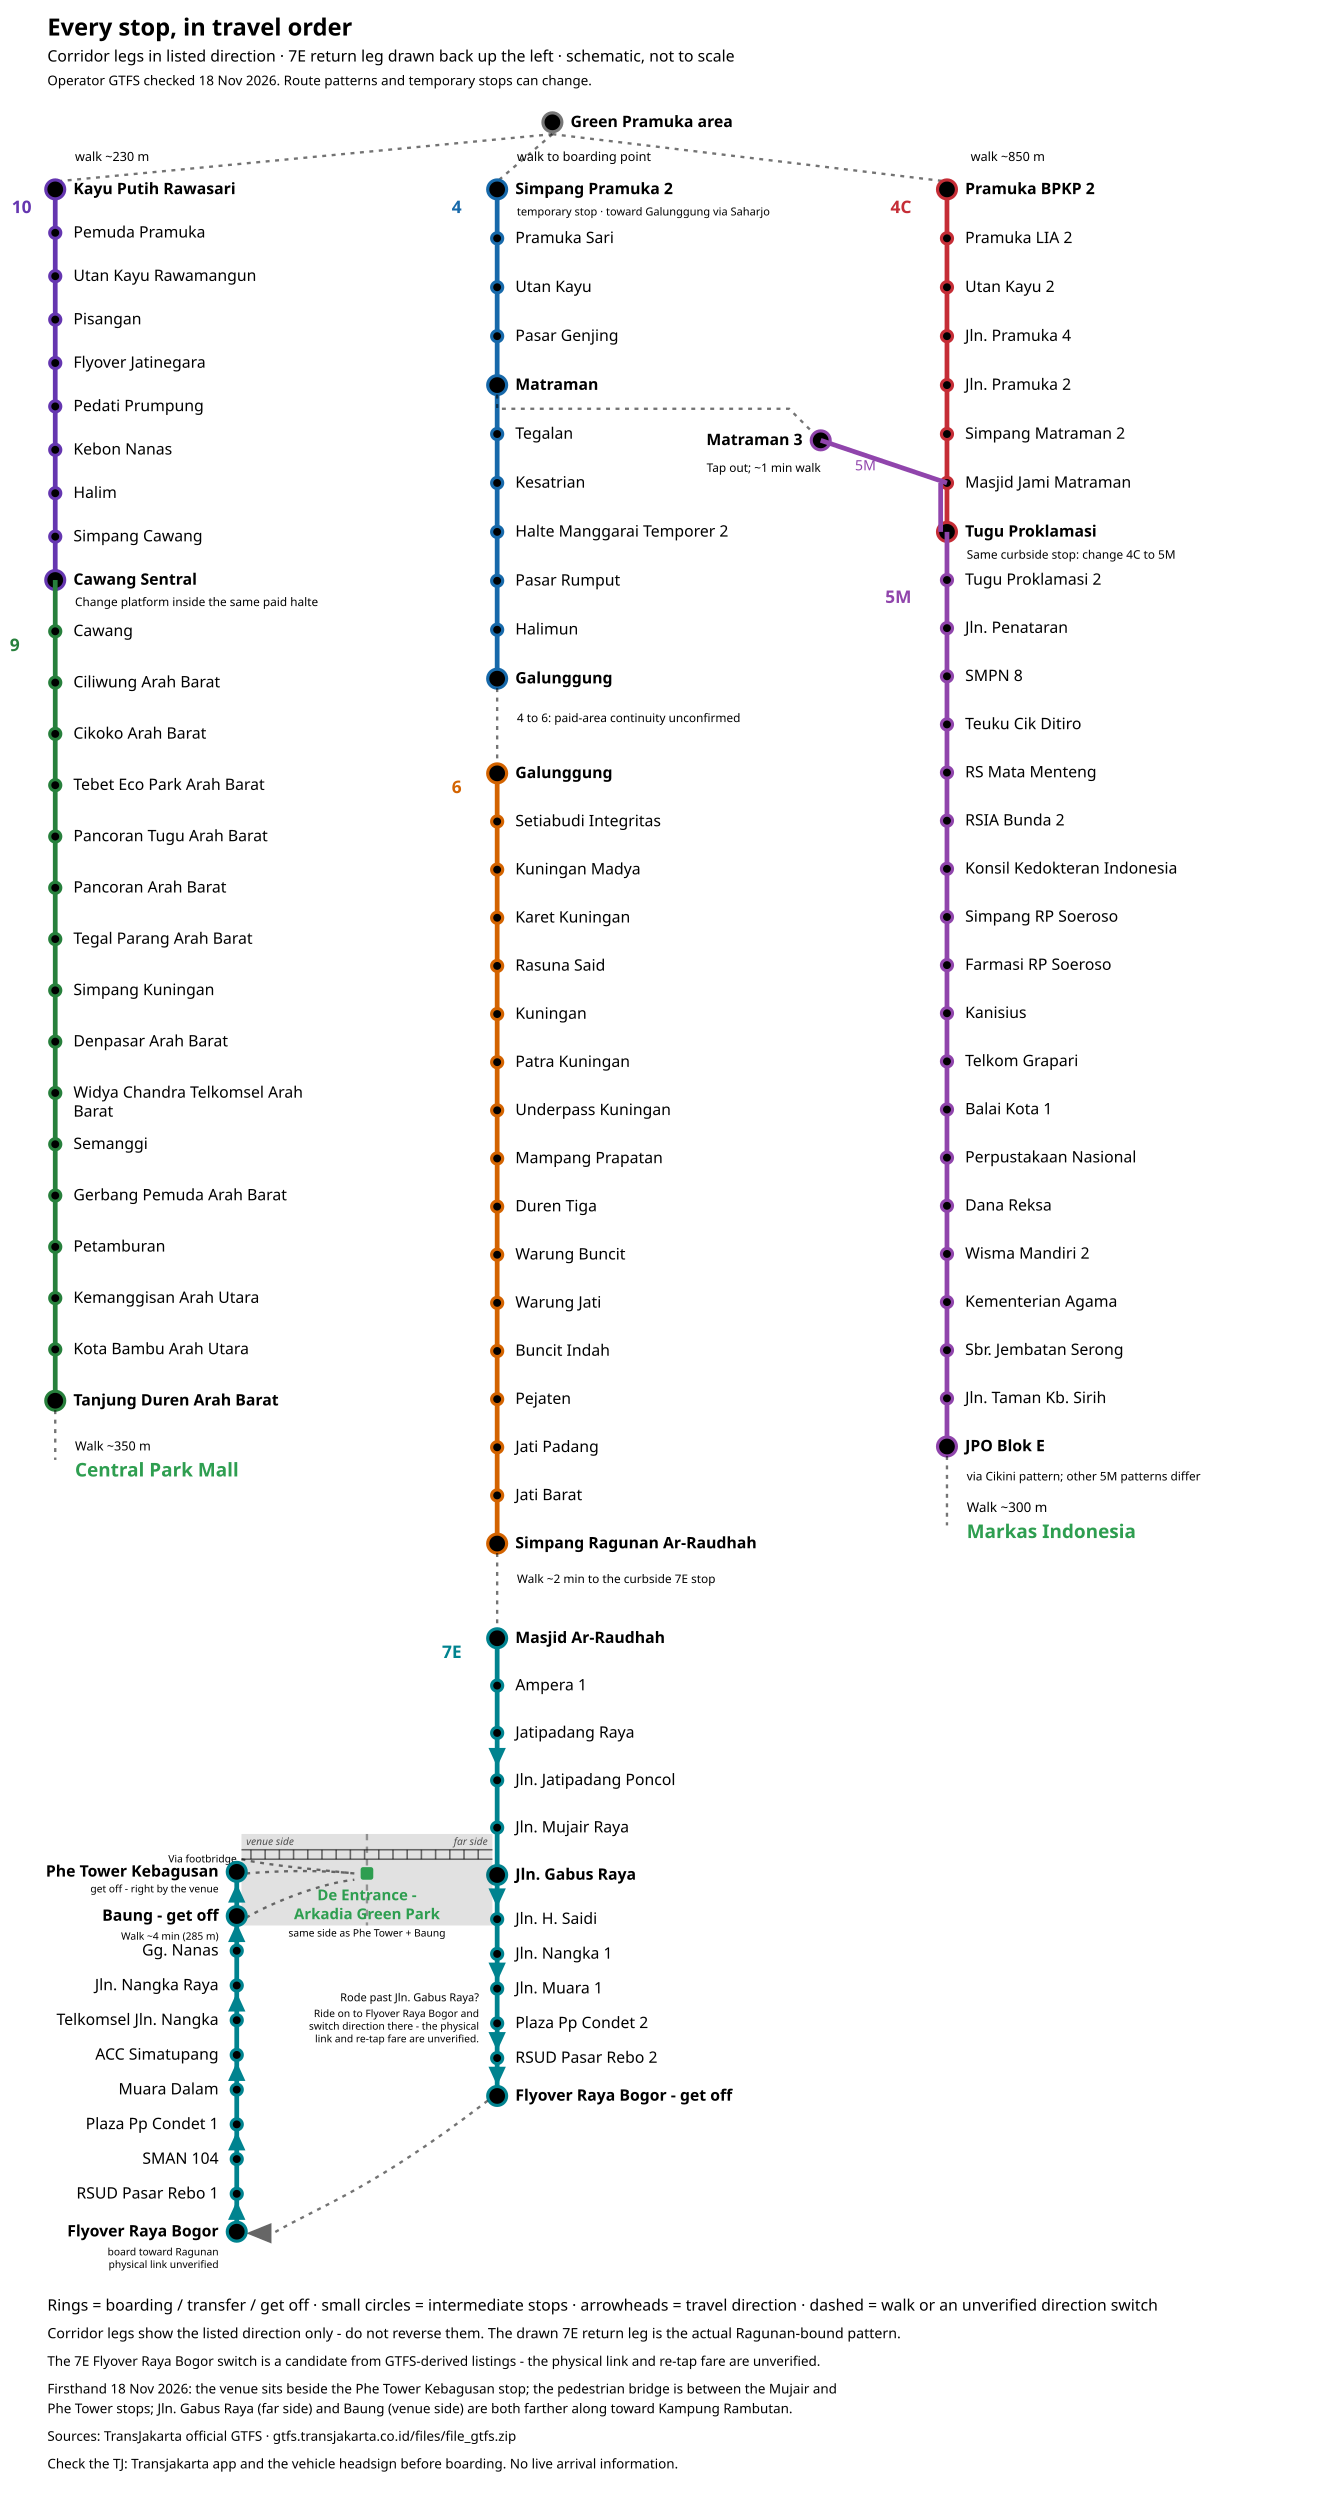
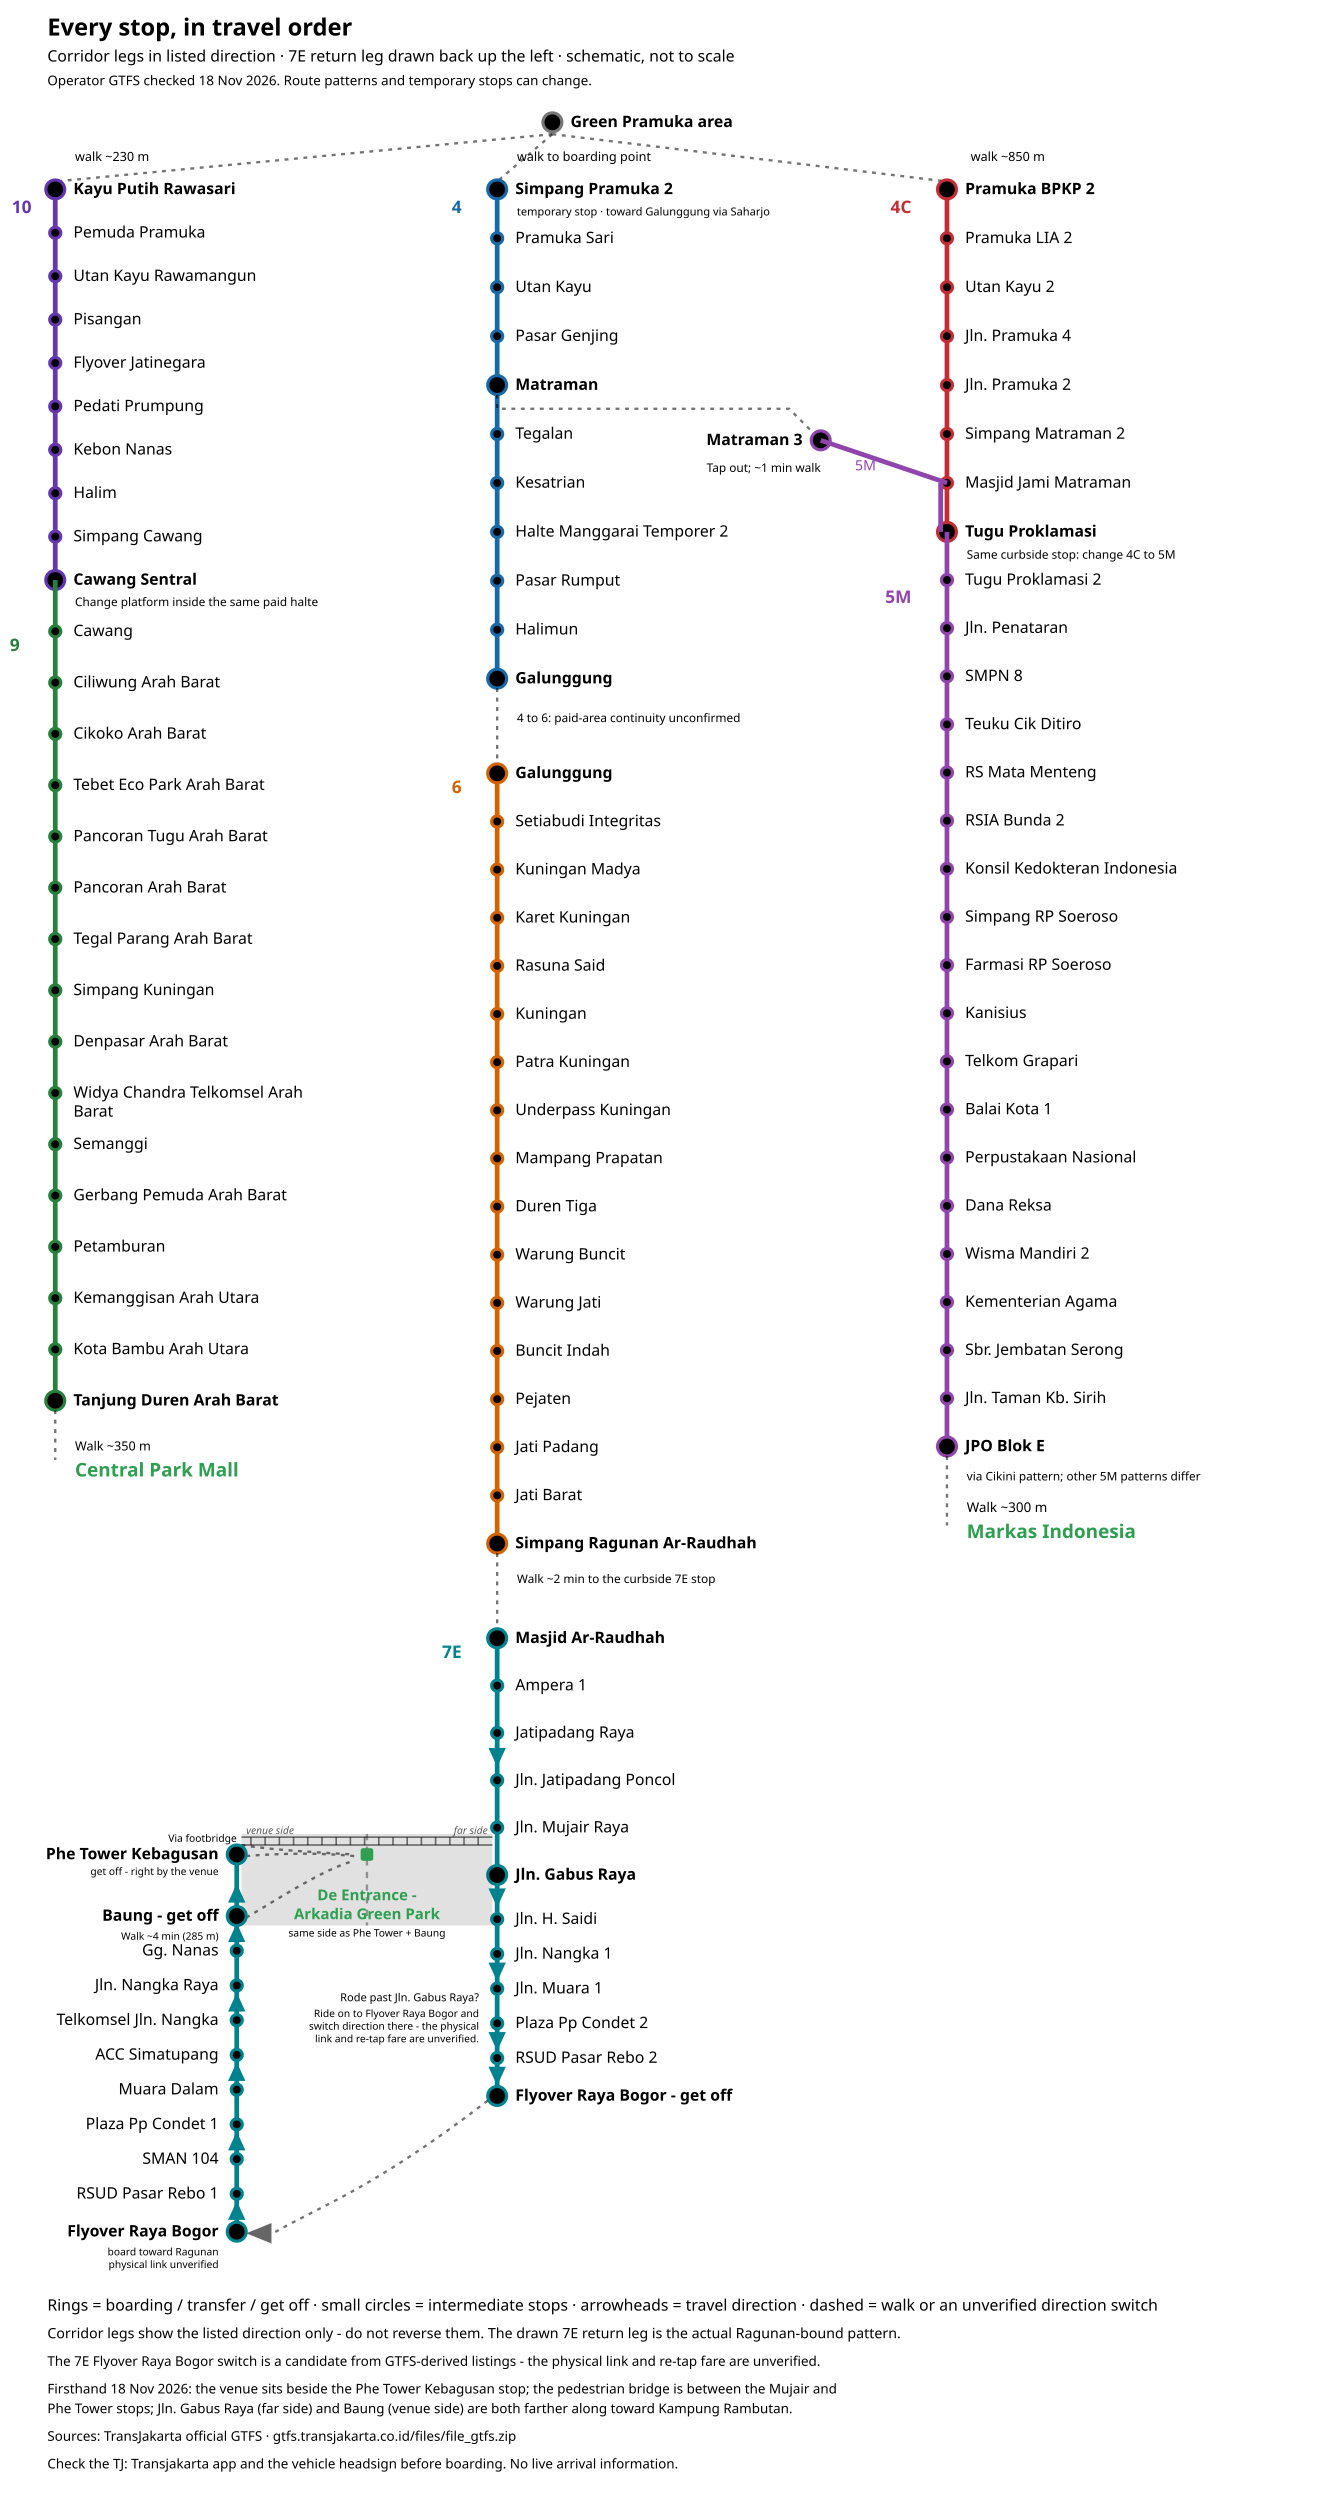
<svg xmlns="http://www.w3.org/2000/svg" viewBox="0 0 1700 3168" role="img" aria-labelledby="all-stops-title all-stops-desc" font-family="system-ui, sans-serif">
  <text x="60" y="45" font-size="30" fill="currentColor" text-anchor="start" font-weight="600">Every stop, in travel order</text>
  <text x="60" y="78" font-size="20" fill="currentColor" text-anchor="start" font-weight="normal">Corridor legs in listed direction · 7E return leg drawn back up the left · schematic, not to scale</text>
  <text x="60" y="108" font-size="17" fill="currentColor" text-anchor="start" font-weight="normal">Operator GTFS checked 18 Nov 2026. Route patterns and temporary stops can change.</text>
  <circle cx="700" cy="155" r="12" fill="Canvas" stroke="#777" stroke-width="4" />
  <text x="723" y="161" font-size="20" fill="currentColor" text-anchor="start" font-weight="600">Green Pramuka area</text>
  <path d="M 700 170 L 70 230" fill="none" stroke="currentColor" opacity=".55" stroke-width="3" stroke-dasharray="5 7" />
  <path d="M 700 170 L 630 230" fill="none" stroke="currentColor" opacity=".55" stroke-width="3" stroke-dasharray="5 7" />
  <path d="M 700 170 L 1200 230" fill="none" stroke="currentColor" opacity=".55" stroke-width="3" stroke-dasharray="5 7" />
  <text x="95" y="204" font-size="16" fill="currentColor" text-anchor="start" font-weight="normal">walk ~230 m</text>
  <text x="655" y="204" font-size="16" fill="currentColor" text-anchor="start" font-weight="normal">walk to boarding point</text>
  <text x="1230" y="204" font-size="16" fill="currentColor" text-anchor="start" font-weight="normal">walk ~850 m</text>
  <text x="40" y="270" font-size="22" fill="#6536b0" text-anchor="end" font-weight="600">10</text>
  <path d="M 70 240 L 70 735" fill="none" stroke="#6536b0" stroke-width="6" />
  <circle cx="70" cy="240" r="12" fill="Canvas" stroke="#6536b0" stroke-width="4" />
  <text x="93" y="246" font-size="20" fill="currentColor" text-anchor="start" font-weight="600">Kayu Putih Rawasari</text>
  <circle cx="70" cy="295" r="7" fill="Canvas" stroke="#6536b0" stroke-width="4" />
  <text x="93" y="301" font-size="20" fill="currentColor" text-anchor="start" font-weight="normal">Pemuda Pramuka</text>
  <circle cx="70" cy="350" r="7" fill="Canvas" stroke="#6536b0" stroke-width="4" />
  <text x="93" y="356" font-size="20" fill="currentColor" text-anchor="start" font-weight="normal">Utan Kayu Rawamangun</text>
  <circle cx="70" cy="405" r="7" fill="Canvas" stroke="#6536b0" stroke-width="4" />
  <text x="93" y="411" font-size="20" fill="currentColor" text-anchor="start" font-weight="normal">Pisangan</text>
  <circle cx="70" cy="460" r="7" fill="Canvas" stroke="#6536b0" stroke-width="4" />
  <text x="93" y="466" font-size="20" fill="currentColor" text-anchor="start" font-weight="normal">Flyover Jatinegara</text>
  <circle cx="70" cy="515" r="7" fill="Canvas" stroke="#6536b0" stroke-width="4" />
  <text x="93" y="521" font-size="20" fill="currentColor" text-anchor="start" font-weight="normal">Pedati Prumpung</text>
  <circle cx="70" cy="570" r="7" fill="Canvas" stroke="#6536b0" stroke-width="4" />
  <text x="93" y="576" font-size="20" fill="currentColor" text-anchor="start" font-weight="normal">Kebon Nanas</text>
  <circle cx="70" cy="625" r="7" fill="Canvas" stroke="#6536b0" stroke-width="4" />
  <text x="93" y="631" font-size="20" fill="currentColor" text-anchor="start" font-weight="normal">Halim</text>
  <circle cx="70" cy="680" r="7" fill="Canvas" stroke="#6536b0" stroke-width="4" />
  <text x="93" y="686" font-size="20" fill="currentColor" text-anchor="start" font-weight="normal">Simpang Cawang</text>
  <circle cx="70" cy="735" r="12" fill="Canvas" stroke="#6536b0" stroke-width="4" />
  <text x="93" y="741" font-size="20" fill="currentColor" text-anchor="start" font-weight="600">Cawang Sentral</text>
  <text x="95" y="768" font-size="15" fill="currentColor" text-anchor="start" font-weight="normal">Change platform inside the same paid halte</text>
  <text x="25" y="825" font-size="22" fill="#27803c" text-anchor="end" font-weight="600">9</text>
  <path d="M 70 735 L 70 1775" fill="none" stroke="#27803c" stroke-width="6" />
  <circle cx="70" cy="800" r="7" fill="Canvas" stroke="#27803c" stroke-width="4" />
  <text x="93" y="806" font-size="20" fill="currentColor" text-anchor="start" font-weight="normal">Cawang</text>
  <circle cx="70" cy="865" r="7" fill="Canvas" stroke="#27803c" stroke-width="4" />
  <text x="93" y="871" font-size="20" fill="currentColor" text-anchor="start" font-weight="normal">Ciliwung Arah Barat</text>
  <circle cx="70" cy="930" r="7" fill="Canvas" stroke="#27803c" stroke-width="4" />
  <text x="93" y="936" font-size="20" fill="currentColor" text-anchor="start" font-weight="normal">Cikoko Arah Barat</text>
  <circle cx="70" cy="995" r="7" fill="Canvas" stroke="#27803c" stroke-width="4" />
  <text x="93" y="1001" font-size="20" fill="currentColor" text-anchor="start" font-weight="normal">Tebet Eco Park Arah Barat</text>
  <circle cx="70" cy="1060" r="7" fill="Canvas" stroke="#27803c" stroke-width="4" />
  <text x="93" y="1066" font-size="20" fill="currentColor" text-anchor="start" font-weight="normal">Pancoran Tugu Arah Barat</text>
  <circle cx="70" cy="1125" r="7" fill="Canvas" stroke="#27803c" stroke-width="4" />
  <text x="93" y="1131" font-size="20" fill="currentColor" text-anchor="start" font-weight="normal">Pancoran Arah Barat</text>
  <circle cx="70" cy="1190" r="7" fill="Canvas" stroke="#27803c" stroke-width="4" />
  <text x="93" y="1196" font-size="20" fill="currentColor" text-anchor="start" font-weight="normal">Tegal Parang Arah Barat</text>
  <circle cx="70" cy="1255" r="7" fill="Canvas" stroke="#27803c" stroke-width="4" />
  <text x="93" y="1261" font-size="20" fill="currentColor" text-anchor="start" font-weight="normal">Simpang Kuningan</text>
  <circle cx="70" cy="1320" r="7" fill="Canvas" stroke="#27803c" stroke-width="4" />
  <text x="93" y="1326" font-size="20" fill="currentColor" text-anchor="start" font-weight="normal">Denpasar Arah Barat</text>
  <circle cx="70" cy="1385" r="7" fill="Canvas" stroke="#27803c" stroke-width="4" />
  <text x="93" y="1391" font-size="20" fill="currentColor" text-anchor="start" font-weight="normal">Widya Chandra Telkomsel Arah</text>
  <text x="93" y="1415" font-size="20" fill="currentColor" text-anchor="start" font-weight="normal">Barat</text>
  <circle cx="70" cy="1450" r="7" fill="Canvas" stroke="#27803c" stroke-width="4" />
  <text x="93" y="1456" font-size="20" fill="currentColor" text-anchor="start" font-weight="normal">Semanggi</text>
  <circle cx="70" cy="1515" r="7" fill="Canvas" stroke="#27803c" stroke-width="4" />
  <text x="93" y="1521" font-size="20" fill="currentColor" text-anchor="start" font-weight="normal">Gerbang Pemuda Arah Barat</text>
  <circle cx="70" cy="1580" r="7" fill="Canvas" stroke="#27803c" stroke-width="4" />
  <text x="93" y="1586" font-size="20" fill="currentColor" text-anchor="start" font-weight="normal">Petamburan</text>
  <circle cx="70" cy="1645" r="7" fill="Canvas" stroke="#27803c" stroke-width="4" />
  <text x="93" y="1651" font-size="20" fill="currentColor" text-anchor="start" font-weight="normal">Kemanggisan Arah Utara</text>
  <circle cx="70" cy="1710" r="7" fill="Canvas" stroke="#27803c" stroke-width="4" />
  <text x="93" y="1716" font-size="20" fill="currentColor" text-anchor="start" font-weight="normal">Kota Bambu Arah Utara</text>
  <circle cx="70" cy="1775" r="12" fill="Canvas" stroke="#27803c" stroke-width="4" />
  <text x="93" y="1781" font-size="20" fill="currentColor" text-anchor="start" font-weight="600">Tanjung Duren Arah Barat</text>
  <path d="M 70 1787 L 70 1850" fill="none" stroke="currentColor" opacity=".55" stroke-width="3" stroke-dasharray="5 7" />
  <text x="95" y="1838" font-size="16" fill="currentColor" text-anchor="start" font-weight="normal">Walk ~350 m</text>
  <text x="95" y="1871" font-size="24" fill="#2e9e50" text-anchor="start" font-weight="600">Central Park Mall</text>
  <text x="585" y="270" font-size="22" fill="#1769aa" text-anchor="end" font-weight="600">4</text>
  <path d="M 630 240 L 630 860" fill="none" stroke="#1769aa" stroke-width="6" />
  <circle cx="630" cy="240" r="12" fill="Canvas" stroke="#1769aa" stroke-width="4" />
  <text x="653" y="246" font-size="20" fill="currentColor" text-anchor="start" font-weight="600">Simpang Pramuka 2</text>
  <circle cx="630" cy="302" r="7" fill="Canvas" stroke="#1769aa" stroke-width="4" />
  <text x="653" y="308" font-size="20" fill="currentColor" text-anchor="start" font-weight="normal">Pramuka Sari</text>
  <circle cx="630" cy="364" r="7" fill="Canvas" stroke="#1769aa" stroke-width="4" />
  <text x="653" y="370" font-size="20" fill="currentColor" text-anchor="start" font-weight="normal">Utan Kayu</text>
  <circle cx="630" cy="426" r="7" fill="Canvas" stroke="#1769aa" stroke-width="4" />
  <text x="653" y="432" font-size="20" fill="currentColor" text-anchor="start" font-weight="normal">Pasar Genjing</text>
  <circle cx="630" cy="488" r="12" fill="Canvas" stroke="#1769aa" stroke-width="4" />
  <text x="653" y="494" font-size="20" fill="currentColor" text-anchor="start" font-weight="600">Matraman</text>
  <circle cx="630" cy="550" r="7" fill="Canvas" stroke="#1769aa" stroke-width="4" />
  <text x="653" y="556" font-size="20" fill="currentColor" text-anchor="start" font-weight="normal">Tegalan</text>
  <circle cx="630" cy="612" r="7" fill="Canvas" stroke="#1769aa" stroke-width="4" />
  <text x="653" y="618" font-size="20" fill="currentColor" text-anchor="start" font-weight="normal">Kesatrian</text>
  <circle cx="630" cy="674" r="7" fill="Canvas" stroke="#1769aa" stroke-width="4" />
  <text x="653" y="680" font-size="20" fill="currentColor" text-anchor="start" font-weight="normal">Halte Manggarai Temporer 2</text>
  <circle cx="630" cy="736" r="7" fill="Canvas" stroke="#1769aa" stroke-width="4" />
  <text x="653" y="742" font-size="20" fill="currentColor" text-anchor="start" font-weight="normal">Pasar Rumput</text>
  <circle cx="630" cy="798" r="7" fill="Canvas" stroke="#1769aa" stroke-width="4" />
  <text x="653" y="804" font-size="20" fill="currentColor" text-anchor="start" font-weight="normal">Halimun</text>
  <circle cx="630" cy="860" r="12" fill="Canvas" stroke="#1769aa" stroke-width="4" />
  <text x="653" y="866" font-size="20" fill="currentColor" text-anchor="start" font-weight="600">Galunggung</text>
  <text x="655" y="273" font-size="14" fill="currentColor" text-anchor="start" font-weight="normal">temporary stop · toward Galunggung via Saharjo</text>
  <path d="M 630 500 L 630 518 L 1000 518 L 1040 558" fill="none" stroke="currentColor" opacity=".55" stroke-width="3" stroke-dasharray="5 7" />
  <circle cx="1040" cy="558" r="12" fill="Canvas" stroke="#9045ac" stroke-width="4" />
  <text x="1017" y="564" font-size="20" fill="currentColor" text-anchor="end" font-weight="600">Matraman 3</text>
  <text x="1040" y="598" font-size="15" fill="currentColor" text-anchor="end" font-weight="normal">Tap out; ~1 min walk</text>
  <path d="M 630 872 L 630 970" fill="none" stroke="currentColor" opacity=".55" stroke-width="3" stroke-dasharray="5 7" />
  <text x="655" y="915" font-size="15" fill="currentColor" text-anchor="start" font-weight="normal">4 to 6: paid-area continuity unconfirmed</text>
  <text x="585" y="1005" font-size="22" fill="#d36300" text-anchor="end" font-weight="600">6</text>
  <path d="M 630 980 L 630 1956" fill="none" stroke="#d36300" stroke-width="6" />
  <circle cx="630" cy="980" r="12" fill="Canvas" stroke="#d36300" stroke-width="4" />
  <text x="653" y="986" font-size="20" fill="currentColor" text-anchor="start" font-weight="600">Galunggung</text>
  <circle cx="630" cy="1041" r="7" fill="Canvas" stroke="#d36300" stroke-width="4" />
  <text x="653" y="1047" font-size="20" fill="currentColor" text-anchor="start" font-weight="normal">Setiabudi Integritas</text>
  <circle cx="630" cy="1102" r="7" fill="Canvas" stroke="#d36300" stroke-width="4" />
  <text x="653" y="1108" font-size="20" fill="currentColor" text-anchor="start" font-weight="normal">Kuningan Madya</text>
  <circle cx="630" cy="1163" r="7" fill="Canvas" stroke="#d36300" stroke-width="4" />
  <text x="653" y="1169" font-size="20" fill="currentColor" text-anchor="start" font-weight="normal">Karet Kuningan</text>
  <circle cx="630" cy="1224" r="7" fill="Canvas" stroke="#d36300" stroke-width="4" />
  <text x="653" y="1230" font-size="20" fill="currentColor" text-anchor="start" font-weight="normal">Rasuna Said</text>
  <circle cx="630" cy="1285" r="7" fill="Canvas" stroke="#d36300" stroke-width="4" />
  <text x="653" y="1291" font-size="20" fill="currentColor" text-anchor="start" font-weight="normal">Kuningan</text>
  <circle cx="630" cy="1346" r="7" fill="Canvas" stroke="#d36300" stroke-width="4" />
  <text x="653" y="1352" font-size="20" fill="currentColor" text-anchor="start" font-weight="normal">Patra Kuningan</text>
  <circle cx="630" cy="1407" r="7" fill="Canvas" stroke="#d36300" stroke-width="4" />
  <text x="653" y="1413" font-size="20" fill="currentColor" text-anchor="start" font-weight="normal">Underpass Kuningan</text>
  <circle cx="630" cy="1468" r="7" fill="Canvas" stroke="#d36300" stroke-width="4" />
  <text x="653" y="1474" font-size="20" fill="currentColor" text-anchor="start" font-weight="normal">Mampang Prapatan</text>
  <circle cx="630" cy="1529" r="7" fill="Canvas" stroke="#d36300" stroke-width="4" />
  <text x="653" y="1535" font-size="20" fill="currentColor" text-anchor="start" font-weight="normal">Duren Tiga</text>
  <circle cx="630" cy="1590" r="7" fill="Canvas" stroke="#d36300" stroke-width="4" />
  <text x="653" y="1596" font-size="20" fill="currentColor" text-anchor="start" font-weight="normal">Warung Buncit</text>
  <circle cx="630" cy="1651" r="7" fill="Canvas" stroke="#d36300" stroke-width="4" />
  <text x="653" y="1657" font-size="20" fill="currentColor" text-anchor="start" font-weight="normal">Warung Jati</text>
  <circle cx="630" cy="1712" r="7" fill="Canvas" stroke="#d36300" stroke-width="4" />
  <text x="653" y="1718" font-size="20" fill="currentColor" text-anchor="start" font-weight="normal">Buncit Indah</text>
  <circle cx="630" cy="1773" r="7" fill="Canvas" stroke="#d36300" stroke-width="4" />
  <text x="653" y="1779" font-size="20" fill="currentColor" text-anchor="start" font-weight="normal">Pejaten</text>
  <circle cx="630" cy="1834" r="7" fill="Canvas" stroke="#d36300" stroke-width="4" />
  <text x="653" y="1840" font-size="20" fill="currentColor" text-anchor="start" font-weight="normal">Jati Padang</text>
  <circle cx="630" cy="1895" r="7" fill="Canvas" stroke="#d36300" stroke-width="4" />
  <text x="653" y="1901" font-size="20" fill="currentColor" text-anchor="start" font-weight="normal">Jati Barat</text>
  <circle cx="630" cy="1956" r="12" fill="Canvas" stroke="#d36300" stroke-width="4" />
  <text x="653" y="1962" font-size="20" fill="currentColor" text-anchor="start" font-weight="600">Simpang Ragunan Ar-Raudhah</text>
  <path d="M 630 1968 L 630 2066" fill="none" stroke="currentColor" opacity=".55" stroke-width="3" stroke-dasharray="5 7" />
  <text x="655" y="2006" font-size="15" fill="currentColor" text-anchor="start" font-weight="normal">Walk ~2 min to the curbside 7E stop</text>
  <text x="585" y="2101" font-size="22" fill="#00838f" text-anchor="end" font-weight="600">7E</text>
  <path d="M 630 2076 L 630 2376" fill="none" stroke="#00838f" stroke-width="6" />
  <circle cx="630" cy="2076" r="12" fill="Canvas" stroke="#00838f" stroke-width="4" />
  <text x="653" y="2082" font-size="20" fill="currentColor" text-anchor="start" font-weight="600">Masjid Ar-Raudhah</text>
  <circle cx="630" cy="2136" r="7" fill="Canvas" stroke="#00838f" stroke-width="4" />
  <text x="653" y="2142" font-size="20" fill="currentColor" text-anchor="start" font-weight="normal">Ampera 1</text>
  <circle cx="630" cy="2196" r="7" fill="Canvas" stroke="#00838f" stroke-width="4" />
  <text x="653" y="2202" font-size="20" fill="currentColor" text-anchor="start" font-weight="normal">Jatipadang Raya</text>
  <circle cx="630" cy="2256" r="7" fill="Canvas" stroke="#00838f" stroke-width="4" />
  <text x="653" y="2262" font-size="20" fill="currentColor" text-anchor="start" font-weight="normal">Jln. Jatipadang Poncol</text>
  <circle cx="630" cy="2316" r="7" fill="Canvas" stroke="#00838f" stroke-width="4" />
  <text x="653" y="2322" font-size="20" fill="currentColor" text-anchor="start" font-weight="normal">Jln. Mujair Raya</text>
  <circle cx="630" cy="2376" r="12" fill="Canvas" stroke="#00838f" stroke-width="4" />
  <text x="653" y="2382" font-size="20" fill="currentColor" text-anchor="start" font-weight="600">Jln. Gabus Raya</text>
  <path d="M 630 2388 L 630 2644" fill="none" stroke="#00838f" stroke-width="6" />
  <rect x="306" y="2324" width="318" height="116" fill="currentColor" opacity="0.12" />
  <line x1="465" y1="2324" x2="465" y2="2440" stroke="currentColor" opacity="0.35" stroke-width="3" stroke-dasharray="8 8" />
-   <text x="300" y="2360" font-size="13" fill="currentColor" text-anchor="end">Via footbridge</text>
-   <text x="618" y="2338" font-size="13" font-style="italic" opacity=".65" fill="currentColor" text-anchor="end">far side</text>
-   <text x="312" y="2338" font-size="13" font-style="italic" opacity=".65" fill="currentColor" text-anchor="start">venue side</text>
-   <line x1="306" y1="2344" x2="624" y2="2344" stroke="currentColor" opacity=".55" stroke-width="2" />
-   <line x1="306" y1="2356" x2="624" y2="2356" stroke="currentColor" opacity=".55" stroke-width="2" />
-   <line x1="318" y1="2344" x2="318" y2="2356" stroke="currentColor" opacity=".55" stroke-width="2" />
-   <line x1="336" y1="2344" x2="336" y2="2356" stroke="currentColor" opacity=".55" stroke-width="2" />
-   <line x1="354" y1="2344" x2="354" y2="2356" stroke="currentColor" opacity=".55" stroke-width="2" />
-   <line x1="372" y1="2344" x2="372" y2="2356" stroke="currentColor" opacity=".55" stroke-width="2" />
-   <line x1="390" y1="2344" x2="390" y2="2356" stroke="currentColor" opacity=".55" stroke-width="2" />
-   <line x1="408" y1="2344" x2="408" y2="2356" stroke="currentColor" opacity=".55" stroke-width="2" />
-   <line x1="426" y1="2344" x2="426" y2="2356" stroke="currentColor" opacity=".55" stroke-width="2" />
-   <line x1="444" y1="2344" x2="444" y2="2356" stroke="currentColor" opacity=".55" stroke-width="2" />
-   <line x1="462" y1="2344" x2="462" y2="2356" stroke="currentColor" opacity=".55" stroke-width="2" />
-   <line x1="480" y1="2344" x2="480" y2="2356" stroke="currentColor" opacity=".55" stroke-width="2" />
-   <line x1="498" y1="2344" x2="498" y2="2356" stroke="currentColor" opacity=".55" stroke-width="2" />
-   <line x1="516" y1="2344" x2="516" y2="2356" stroke="currentColor" opacity=".55" stroke-width="2" />
-   <line x1="534" y1="2344" x2="534" y2="2356" stroke="currentColor" opacity=".55" stroke-width="2" />
-   <line x1="552" y1="2344" x2="552" y2="2356" stroke="currentColor" opacity=".55" stroke-width="2" />
-   <line x1="570" y1="2344" x2="570" y2="2356" stroke="currentColor" opacity=".55" stroke-width="2" />
-   <line x1="588" y1="2344" x2="588" y2="2356" stroke="currentColor" opacity=".55" stroke-width="2" />
-   <line x1="606" y1="2344" x2="606" y2="2356" stroke="currentColor" opacity=".55" stroke-width="2" />
-   <rect x="457" y="2366" width="16" height="16" rx="3" fill="#2e9e50" />
+   <text x="300" y="2334" font-size="13" fill="currentColor" text-anchor="end">Via footbridge</text>
+   <text x="618" y="2324" font-size="13" font-style="italic" opacity=".65" fill="currentColor" text-anchor="end">far side</text>
+   <text x="312" y="2324" font-size="13" font-style="italic" opacity=".65" fill="currentColor" text-anchor="start">venue side</text>
+   <line x1="306" y1="2328" x2="624" y2="2328" stroke="currentColor" opacity=".55" stroke-width="2" />
+   <line x1="306" y1="2338" x2="624" y2="2338" stroke="currentColor" opacity=".55" stroke-width="2" />
+   <line x1="318" y1="2328" x2="318" y2="2338" stroke="currentColor" opacity=".55" stroke-width="2" />
+   <line x1="336" y1="2328" x2="336" y2="2338" stroke="currentColor" opacity=".55" stroke-width="2" />
+   <line x1="354" y1="2328" x2="354" y2="2338" stroke="currentColor" opacity=".55" stroke-width="2" />
+   <line x1="372" y1="2328" x2="372" y2="2338" stroke="currentColor" opacity=".55" stroke-width="2" />
+   <line x1="390" y1="2328" x2="390" y2="2338" stroke="currentColor" opacity=".55" stroke-width="2" />
+   <line x1="408" y1="2328" x2="408" y2="2338" stroke="currentColor" opacity=".55" stroke-width="2" />
+   <line x1="426" y1="2328" x2="426" y2="2338" stroke="currentColor" opacity=".55" stroke-width="2" />
+   <line x1="444" y1="2328" x2="444" y2="2338" stroke="currentColor" opacity=".55" stroke-width="2" />
+   <line x1="462" y1="2328" x2="462" y2="2338" stroke="currentColor" opacity=".55" stroke-width="2" />
+   <line x1="480" y1="2328" x2="480" y2="2338" stroke="currentColor" opacity=".55" stroke-width="2" />
+   <line x1="498" y1="2328" x2="498" y2="2338" stroke="currentColor" opacity=".55" stroke-width="2" />
+   <line x1="516" y1="2328" x2="516" y2="2338" stroke="currentColor" opacity=".55" stroke-width="2" />
+   <line x1="534" y1="2328" x2="534" y2="2338" stroke="currentColor" opacity=".55" stroke-width="2" />
+   <line x1="552" y1="2328" x2="552" y2="2338" stroke="currentColor" opacity=".55" stroke-width="2" />
+   <line x1="570" y1="2328" x2="570" y2="2338" stroke="currentColor" opacity=".55" stroke-width="2" />
+   <line x1="588" y1="2328" x2="588" y2="2338" stroke="currentColor" opacity=".55" stroke-width="2" />
+   <line x1="606" y1="2328" x2="606" y2="2338" stroke="currentColor" opacity=".55" stroke-width="2" />
+   <rect x="457" y="2342" width="16" height="16" rx="3" fill="#2e9e50" />
  <text x="465" y="2408" font-size="19" fill="#2e9e50" text-anchor="middle" font-weight="600">De Entrance -</text>
  <text x="465" y="2432" font-size="19" fill="#2e9e50" text-anchor="middle" font-weight="600">Arkadia Green Park</text>
  <text x="465" y="2454" font-size="13" fill="currentColor" text-anchor="middle" font-weight="normal">same side as Phe Tower + Baung</text>
-   <path d="M 306 2356 C 340 2364, 410 2370, 449 2374" fill="none" stroke="currentColor" opacity=".55" stroke-width="3" stroke-dasharray="5 7" />
-   <path d="M 312 2374 C 360 2370, 410 2370, 449 2374" fill="none" stroke="currentColor" opacity=".55" stroke-width="3" stroke-dasharray="5 7" />
-   <path d="M 312 2430 C 350 2408, 410 2386, 449 2382" fill="none" stroke="currentColor" opacity=".55" stroke-width="3" stroke-dasharray="5 7" />
+   <path d="M 306 2338 C 340 2344, 410 2348, 449 2350" fill="none" stroke="currentColor" opacity=".55" stroke-width="3" stroke-dasharray="5 7" />
+   <path d="M 312 2352 C 360 2348, 410 2348, 449 2352" fill="none" stroke="currentColor" opacity=".55" stroke-width="3" stroke-dasharray="5 7" />
+   <path d="M 312 2430 C 350 2408, 410 2368, 449 2358" fill="none" stroke="currentColor" opacity=".55" stroke-width="3" stroke-dasharray="5 7" />
  <circle cx="630" cy="2432" r="7" fill="Canvas" stroke="#00838f" stroke-width="4" />
  <text x="653" y="2438" font-size="20" fill="currentColor" text-anchor="start" font-weight="normal">Jln. H. Saidi</text>
  <circle cx="630" cy="2476" r="7" fill="Canvas" stroke="#00838f" stroke-width="4" />
  <text x="653" y="2482" font-size="20" fill="currentColor" text-anchor="start" font-weight="normal">Jln. Nangka 1</text>
  <circle cx="630" cy="2520" r="7" fill="Canvas" stroke="#00838f" stroke-width="4" />
  <text x="653" y="2526" font-size="20" fill="currentColor" text-anchor="start" font-weight="normal">Jln. Muara 1</text>
  <circle cx="630" cy="2564" r="7" fill="Canvas" stroke="#00838f" stroke-width="4" />
  <text x="653" y="2570" font-size="20" fill="currentColor" text-anchor="start" font-weight="normal">Plaza Pp Condet 2</text>
  <circle cx="630" cy="2608" r="7" fill="Canvas" stroke="#00838f" stroke-width="4" />
  <text x="653" y="2614" font-size="20" fill="currentColor" text-anchor="start" font-weight="normal">RSUD Pasar Rebo 2</text>
  <circle cx="630" cy="2656" r="12" fill="Canvas" stroke="#00838f" stroke-width="4" />
  <text x="653" y="2662" font-size="20" fill="currentColor" text-anchor="start" font-weight="600">Flyover Raya Bogor - get off</text>
  <text x="607" y="2536" font-size="14" fill="currentColor" text-anchor="end" font-weight="normal">Rode past Jln. Gabus Raya?</text>
  <text x="607" y="2556" font-size="13" fill="currentColor" text-anchor="end" font-weight="normal">Ride on to Flyover Raya Bogor and</text>
  <text x="607" y="2572" font-size="13" fill="currentColor" text-anchor="end" font-weight="normal">switch direction there - the physical</text>
  <text x="607" y="2588" font-size="13" fill="currentColor" text-anchor="end" font-weight="normal">link and re-tap fare are unverified.</text>
  <path d="M 630 2239 L 619 2215 L 641 2215 Z" fill="#00838f" stroke="Canvas" stroke-width="3" stroke-linejoin="round" />
  <path d="M 630 2417 L 619 2393 L 641 2393 Z" fill="#00838f" stroke="Canvas" stroke-width="3" stroke-linejoin="round" />
  <path d="M 630 2511 L 619 2487 L 641 2487 Z" fill="#00838f" stroke="Canvas" stroke-width="3" stroke-linejoin="round" />
  <path d="M 630 2599 L 619 2575 L 641 2575 Z" fill="#00838f" stroke="Canvas" stroke-width="3" stroke-linejoin="round" />
  <path d="M 630 2643 L 619 2619 L 641 2619 Z" fill="#00838f" stroke="Canvas" stroke-width="3" stroke-linejoin="round" />
  <path d="M 618 2662 C 470 2776, 400 2798, 346 2830" fill="none" stroke="currentColor" opacity=".55" stroke-width="3" stroke-dasharray="5 7" />
  <path d="M 312 2830 L 344 2817 L 344 2843 Z" fill="currentColor" opacity=".6" stroke="Canvas" stroke-width="3" stroke-linejoin="round" />
  <circle cx="300" cy="2828" r="12" fill="Canvas" stroke="#00838f" stroke-width="4" />
  <text x="277" y="2834" font-size="20" fill="currentColor" text-anchor="end" font-weight="600">Flyover Raya Bogor</text>
  <text x="277" y="2858" font-size="13" fill="currentColor" text-anchor="end" font-weight="normal">board toward Ragunan</text>
  <text x="277" y="2874" font-size="13" fill="currentColor" text-anchor="end" font-weight="normal">physical link unverified</text>
-   <path d="M 300 2384 L 300 2816" fill="none" stroke="#00838f" stroke-width="6" />
+   <path d="M 300 2362 L 300 2816" fill="none" stroke="#00838f" stroke-width="6" />
  <circle cx="300" cy="2472" r="7" fill="Canvas" stroke="#00838f" stroke-width="4" />
  <text x="277" y="2478" font-size="20" fill="currentColor" text-anchor="end" font-weight="normal">Gg. Nanas</text>
  <circle cx="300" cy="2516" r="7" fill="Canvas" stroke="#00838f" stroke-width="4" />
  <text x="277" y="2522" font-size="20" fill="currentColor" text-anchor="end" font-weight="normal">Jln. Nangka Raya</text>
  <circle cx="300" cy="2560" r="7" fill="Canvas" stroke="#00838f" stroke-width="4" />
  <text x="277" y="2566" font-size="20" fill="currentColor" text-anchor="end" font-weight="normal">Telkomsel Jln. Nangka</text>
  <circle cx="300" cy="2604" r="7" fill="Canvas" stroke="#00838f" stroke-width="4" />
  <text x="277" y="2610" font-size="20" fill="currentColor" text-anchor="end" font-weight="normal">ACC Simatupang</text>
  <circle cx="300" cy="2648" r="7" fill="Canvas" stroke="#00838f" stroke-width="4" />
  <text x="277" y="2654" font-size="20" fill="currentColor" text-anchor="end" font-weight="normal">Muara Dalam</text>
  <circle cx="300" cy="2692" r="7" fill="Canvas" stroke="#00838f" stroke-width="4" />
  <text x="277" y="2698" font-size="20" fill="currentColor" text-anchor="end" font-weight="normal">Plaza Pp Condet 1</text>
  <circle cx="300" cy="2736" r="7" fill="Canvas" stroke="#00838f" stroke-width="4" />
  <text x="277" y="2742" font-size="20" fill="currentColor" text-anchor="end" font-weight="normal">SMAN 104</text>
  <circle cx="300" cy="2780" r="7" fill="Canvas" stroke="#00838f" stroke-width="4" />
  <text x="277" y="2786" font-size="20" fill="currentColor" text-anchor="end" font-weight="normal">RSUD Pasar Rebo 1</text>
  <path d="M 300 2387 L 289 2411 L 311 2411 Z" fill="#00838f" stroke="Canvas" stroke-width="3" stroke-linejoin="round" />
  <path d="M 300 2437 L 289 2461 L 311 2461 Z" fill="#00838f" stroke="Canvas" stroke-width="3" stroke-linejoin="round" />
  <path d="M 300 2525 L 289 2549 L 311 2549 Z" fill="#00838f" stroke="Canvas" stroke-width="3" stroke-linejoin="round" />
  <path d="M 300 2613 L 289 2637 L 311 2637 Z" fill="#00838f" stroke="Canvas" stroke-width="3" stroke-linejoin="round" />
  <path d="M 300 2701 L 289 2725 L 311 2725 Z" fill="#00838f" stroke="Canvas" stroke-width="3" stroke-linejoin="round" />
  <path d="M 300 2789 L 289 2813 L 311 2813 Z" fill="#00838f" stroke="Canvas" stroke-width="3" stroke-linejoin="round" />
-   <circle cx="300" cy="2372" r="12" fill="Canvas" stroke="#00838f" stroke-width="4" />
-   <text x="277" y="2378" font-size="20" fill="currentColor" text-anchor="end" font-weight="600">Phe Tower Kebagusan</text>
-   <text x="277" y="2398" font-size="13" fill="currentColor" text-anchor="end" font-weight="normal">get off - right by the venue</text>
+   <circle cx="300" cy="2350" r="12" fill="Canvas" stroke="#00838f" stroke-width="4" />
+   <text x="277" y="2356" font-size="20" fill="currentColor" text-anchor="end" font-weight="600">Phe Tower Kebagusan</text>
+   <text x="277" y="2376" font-size="13" fill="currentColor" text-anchor="end" font-weight="normal">get off - right by the venue</text>
  <circle cx="300" cy="2428" r="12" fill="Canvas" stroke="#00838f" stroke-width="4" />
  <text x="277" y="2434" font-size="20" fill="currentColor" text-anchor="end" font-weight="600">Baung - get off</text>
  <text x="277" y="2458" font-size="13" fill="currentColor" text-anchor="end" font-weight="normal">Walk ~4 min (285 m)</text>
  <text x="1155" y="270" font-size="22" fill="#c52d36" text-anchor="end" font-weight="600">4C</text>
  <path d="M 1200 240 L 1200 674" fill="none" stroke="#c52d36" stroke-width="6" />
  <circle cx="1200" cy="240" r="12" fill="Canvas" stroke="#c52d36" stroke-width="4" />
  <text x="1223" y="246" font-size="20" fill="currentColor" text-anchor="start" font-weight="600">Pramuka BPKP 2</text>
  <circle cx="1200" cy="302" r="7" fill="Canvas" stroke="#c52d36" stroke-width="4" />
  <text x="1223" y="308" font-size="20" fill="currentColor" text-anchor="start" font-weight="normal">Pramuka LIA 2</text>
  <circle cx="1200" cy="364" r="7" fill="Canvas" stroke="#c52d36" stroke-width="4" />
  <text x="1223" y="370" font-size="20" fill="currentColor" text-anchor="start" font-weight="normal">Utan Kayu 2</text>
  <circle cx="1200" cy="426" r="7" fill="Canvas" stroke="#c52d36" stroke-width="4" />
  <text x="1223" y="432" font-size="20" fill="currentColor" text-anchor="start" font-weight="normal">Jln. Pramuka 4</text>
  <circle cx="1200" cy="488" r="7" fill="Canvas" stroke="#c52d36" stroke-width="4" />
  <text x="1223" y="494" font-size="20" fill="currentColor" text-anchor="start" font-weight="normal">Jln. Pramuka 2</text>
  <circle cx="1200" cy="550" r="7" fill="Canvas" stroke="#c52d36" stroke-width="4" />
  <text x="1223" y="556" font-size="20" fill="currentColor" text-anchor="start" font-weight="normal">Simpang Matraman 2</text>
  <circle cx="1200" cy="612" r="7" fill="Canvas" stroke="#c52d36" stroke-width="4" />
  <text x="1223" y="618" font-size="20" fill="currentColor" text-anchor="start" font-weight="normal">Masjid Jami Matraman</text>
  <circle cx="1200" cy="674" r="12" fill="Canvas" stroke="#c52d36" stroke-width="4" />
  <text x="1223" y="680" font-size="20" fill="currentColor" text-anchor="start" font-weight="600">Tugu Proklamasi</text>
  <path d="M 1040 558 L 1200 612" fill="none" stroke="#9045ac" stroke-width="6" />
  <text x="1110" y="596" font-size="18" fill="#9045ac" text-anchor="end" font-weight="normal">5M</text>
  <path d="M 1192 612 L 1192 674" fill="none" stroke="#9045ac" stroke-width="6" />
  <text x="1225" y="708" font-size="15" fill="currentColor" text-anchor="start" font-weight="normal">Same curbside stop: change 4C to 5M</text>
  <path d="M 1200 674 L 1200 1833" fill="none" stroke="#9045ac" stroke-width="6" />
  <circle cx="1200" cy="735" r="7" fill="Canvas" stroke="#9045ac" stroke-width="4" />
  <text x="1223" y="741" font-size="20" fill="currentColor" text-anchor="start" font-weight="normal">Tugu Proklamasi 2</text>
  <circle cx="1200" cy="796" r="7" fill="Canvas" stroke="#9045ac" stroke-width="4" />
  <text x="1223" y="802" font-size="20" fill="currentColor" text-anchor="start" font-weight="normal">Jln. Penataran</text>
  <circle cx="1200" cy="857" r="7" fill="Canvas" stroke="#9045ac" stroke-width="4" />
  <text x="1223" y="863" font-size="20" fill="currentColor" text-anchor="start" font-weight="normal">SMPN 8</text>
  <circle cx="1200" cy="918" r="7" fill="Canvas" stroke="#9045ac" stroke-width="4" />
  <text x="1223" y="924" font-size="20" fill="currentColor" text-anchor="start" font-weight="normal">Teuku Cik Ditiro</text>
  <circle cx="1200" cy="979" r="7" fill="Canvas" stroke="#9045ac" stroke-width="4" />
  <text x="1223" y="985" font-size="20" fill="currentColor" text-anchor="start" font-weight="normal">RS Mata Menteng</text>
  <circle cx="1200" cy="1040" r="7" fill="Canvas" stroke="#9045ac" stroke-width="4" />
  <text x="1223" y="1046" font-size="20" fill="currentColor" text-anchor="start" font-weight="normal">RSIA Bunda 2</text>
  <circle cx="1200" cy="1101" r="7" fill="Canvas" stroke="#9045ac" stroke-width="4" />
  <text x="1223" y="1107" font-size="20" fill="currentColor" text-anchor="start" font-weight="normal">Konsil Kedokteran Indonesia</text>
  <circle cx="1200" cy="1162" r="7" fill="Canvas" stroke="#9045ac" stroke-width="4" />
  <text x="1223" y="1168" font-size="20" fill="currentColor" text-anchor="start" font-weight="normal">Simpang RP Soeroso</text>
  <circle cx="1200" cy="1223" r="7" fill="Canvas" stroke="#9045ac" stroke-width="4" />
  <text x="1223" y="1229" font-size="20" fill="currentColor" text-anchor="start" font-weight="normal">Farmasi RP Soeroso</text>
  <circle cx="1200" cy="1284" r="7" fill="Canvas" stroke="#9045ac" stroke-width="4" />
  <text x="1223" y="1290" font-size="20" fill="currentColor" text-anchor="start" font-weight="normal">Kanisius</text>
  <circle cx="1200" cy="1345" r="7" fill="Canvas" stroke="#9045ac" stroke-width="4" />
  <text x="1223" y="1351" font-size="20" fill="currentColor" text-anchor="start" font-weight="normal">Telkom Grapari</text>
  <circle cx="1200" cy="1406" r="7" fill="Canvas" stroke="#9045ac" stroke-width="4" />
  <text x="1223" y="1412" font-size="20" fill="currentColor" text-anchor="start" font-weight="normal">Balai Kota 1</text>
  <circle cx="1200" cy="1467" r="7" fill="Canvas" stroke="#9045ac" stroke-width="4" />
  <text x="1223" y="1473" font-size="20" fill="currentColor" text-anchor="start" font-weight="normal">Perpustakaan Nasional</text>
  <circle cx="1200" cy="1528" r="7" fill="Canvas" stroke="#9045ac" stroke-width="4" />
  <text x="1223" y="1534" font-size="20" fill="currentColor" text-anchor="start" font-weight="normal">Dana Reksa</text>
  <circle cx="1200" cy="1589" r="7" fill="Canvas" stroke="#9045ac" stroke-width="4" />
  <text x="1223" y="1595" font-size="20" fill="currentColor" text-anchor="start" font-weight="normal">Wisma Mandiri 2</text>
  <circle cx="1200" cy="1650" r="7" fill="Canvas" stroke="#9045ac" stroke-width="4" />
  <text x="1223" y="1656" font-size="20" fill="currentColor" text-anchor="start" font-weight="normal">Kementerian Agama</text>
  <circle cx="1200" cy="1711" r="7" fill="Canvas" stroke="#9045ac" stroke-width="4" />
  <text x="1223" y="1717" font-size="20" fill="currentColor" text-anchor="start" font-weight="normal">Sbr. Jembatan Serong</text>
  <circle cx="1200" cy="1772" r="7" fill="Canvas" stroke="#9045ac" stroke-width="4" />
  <text x="1223" y="1778" font-size="20" fill="currentColor" text-anchor="start" font-weight="normal">Jln. Taman Kb. Sirih</text>
  <circle cx="1200" cy="1833" r="12" fill="Canvas" stroke="#9045ac" stroke-width="4" />
  <text x="1223" y="1839" font-size="20" fill="currentColor" text-anchor="start" font-weight="600">JPO Blok E</text>
  <text x="1155" y="764" font-size="22" fill="#9045ac" text-anchor="end" font-weight="600">5M</text>
  <text x="1225" y="1876" font-size="15" fill="currentColor" text-anchor="start" font-weight="normal">via Cikini pattern; other 5M patterns differ</text>
  <path d="M 1200 1845 L 1200 1933" fill="none" stroke="currentColor" opacity=".55" stroke-width="3" stroke-dasharray="5 7" />
  <text x="1225" y="1916" font-size="17" fill="currentColor" text-anchor="start" font-weight="normal">Walk ~300 m</text>
  <text x="1225" y="1949" font-size="24" fill="#2e9e50" text-anchor="start" font-weight="600">Markas Indonesia</text>
  <text x="60" y="2928" font-size="20" fill="currentColor" text-anchor="start" font-weight="normal">Rings = boarding / transfer / get off · small circles = intermediate stops · arrowheads = travel direction · dashed = walk or an unverified direction switch</text>
  <text x="60" y="2963" font-size="18" fill="currentColor" text-anchor="start" font-weight="normal">Corridor legs show the listed direction only - do not reverse them. The drawn 7E return leg is the actual Ragunan-bound pattern.</text>
  <text x="60" y="2998" font-size="17" fill="currentColor" text-anchor="start" font-weight="normal">The 7E Flyover Raya Bogor switch is a candidate from GTFS-derived listings - the physical link and re-tap fare are unverified.</text>
  <text x="60" y="3033" font-size="17" fill="currentColor" text-anchor="start" font-weight="normal">Firsthand 18 Nov 2026: the venue sits beside the Phe Tower Kebagusan stop; the pedestrian bridge is between the Mujair and</text>
  <text x="60" y="3058" font-size="17" fill="currentColor" text-anchor="start" font-weight="normal">Phe Tower stops; Jln. Gabus Raya (far side) and Baung (venue side) are both farther along toward Kampung Rambutan.</text>
  <text x="60" y="3093" font-size="17" fill="currentColor" text-anchor="start" font-weight="normal">Sources: TransJakarta official GTFS · gtfs.transjakarta.co.id/files/file_gtfs.zip</text>
  <text x="60" y="3128" font-size="17" fill="currentColor" text-anchor="start" font-weight="normal">Check the TJ: Transjakarta app and the vehicle headsign before boarding. No live arrival information.</text>
</svg>
